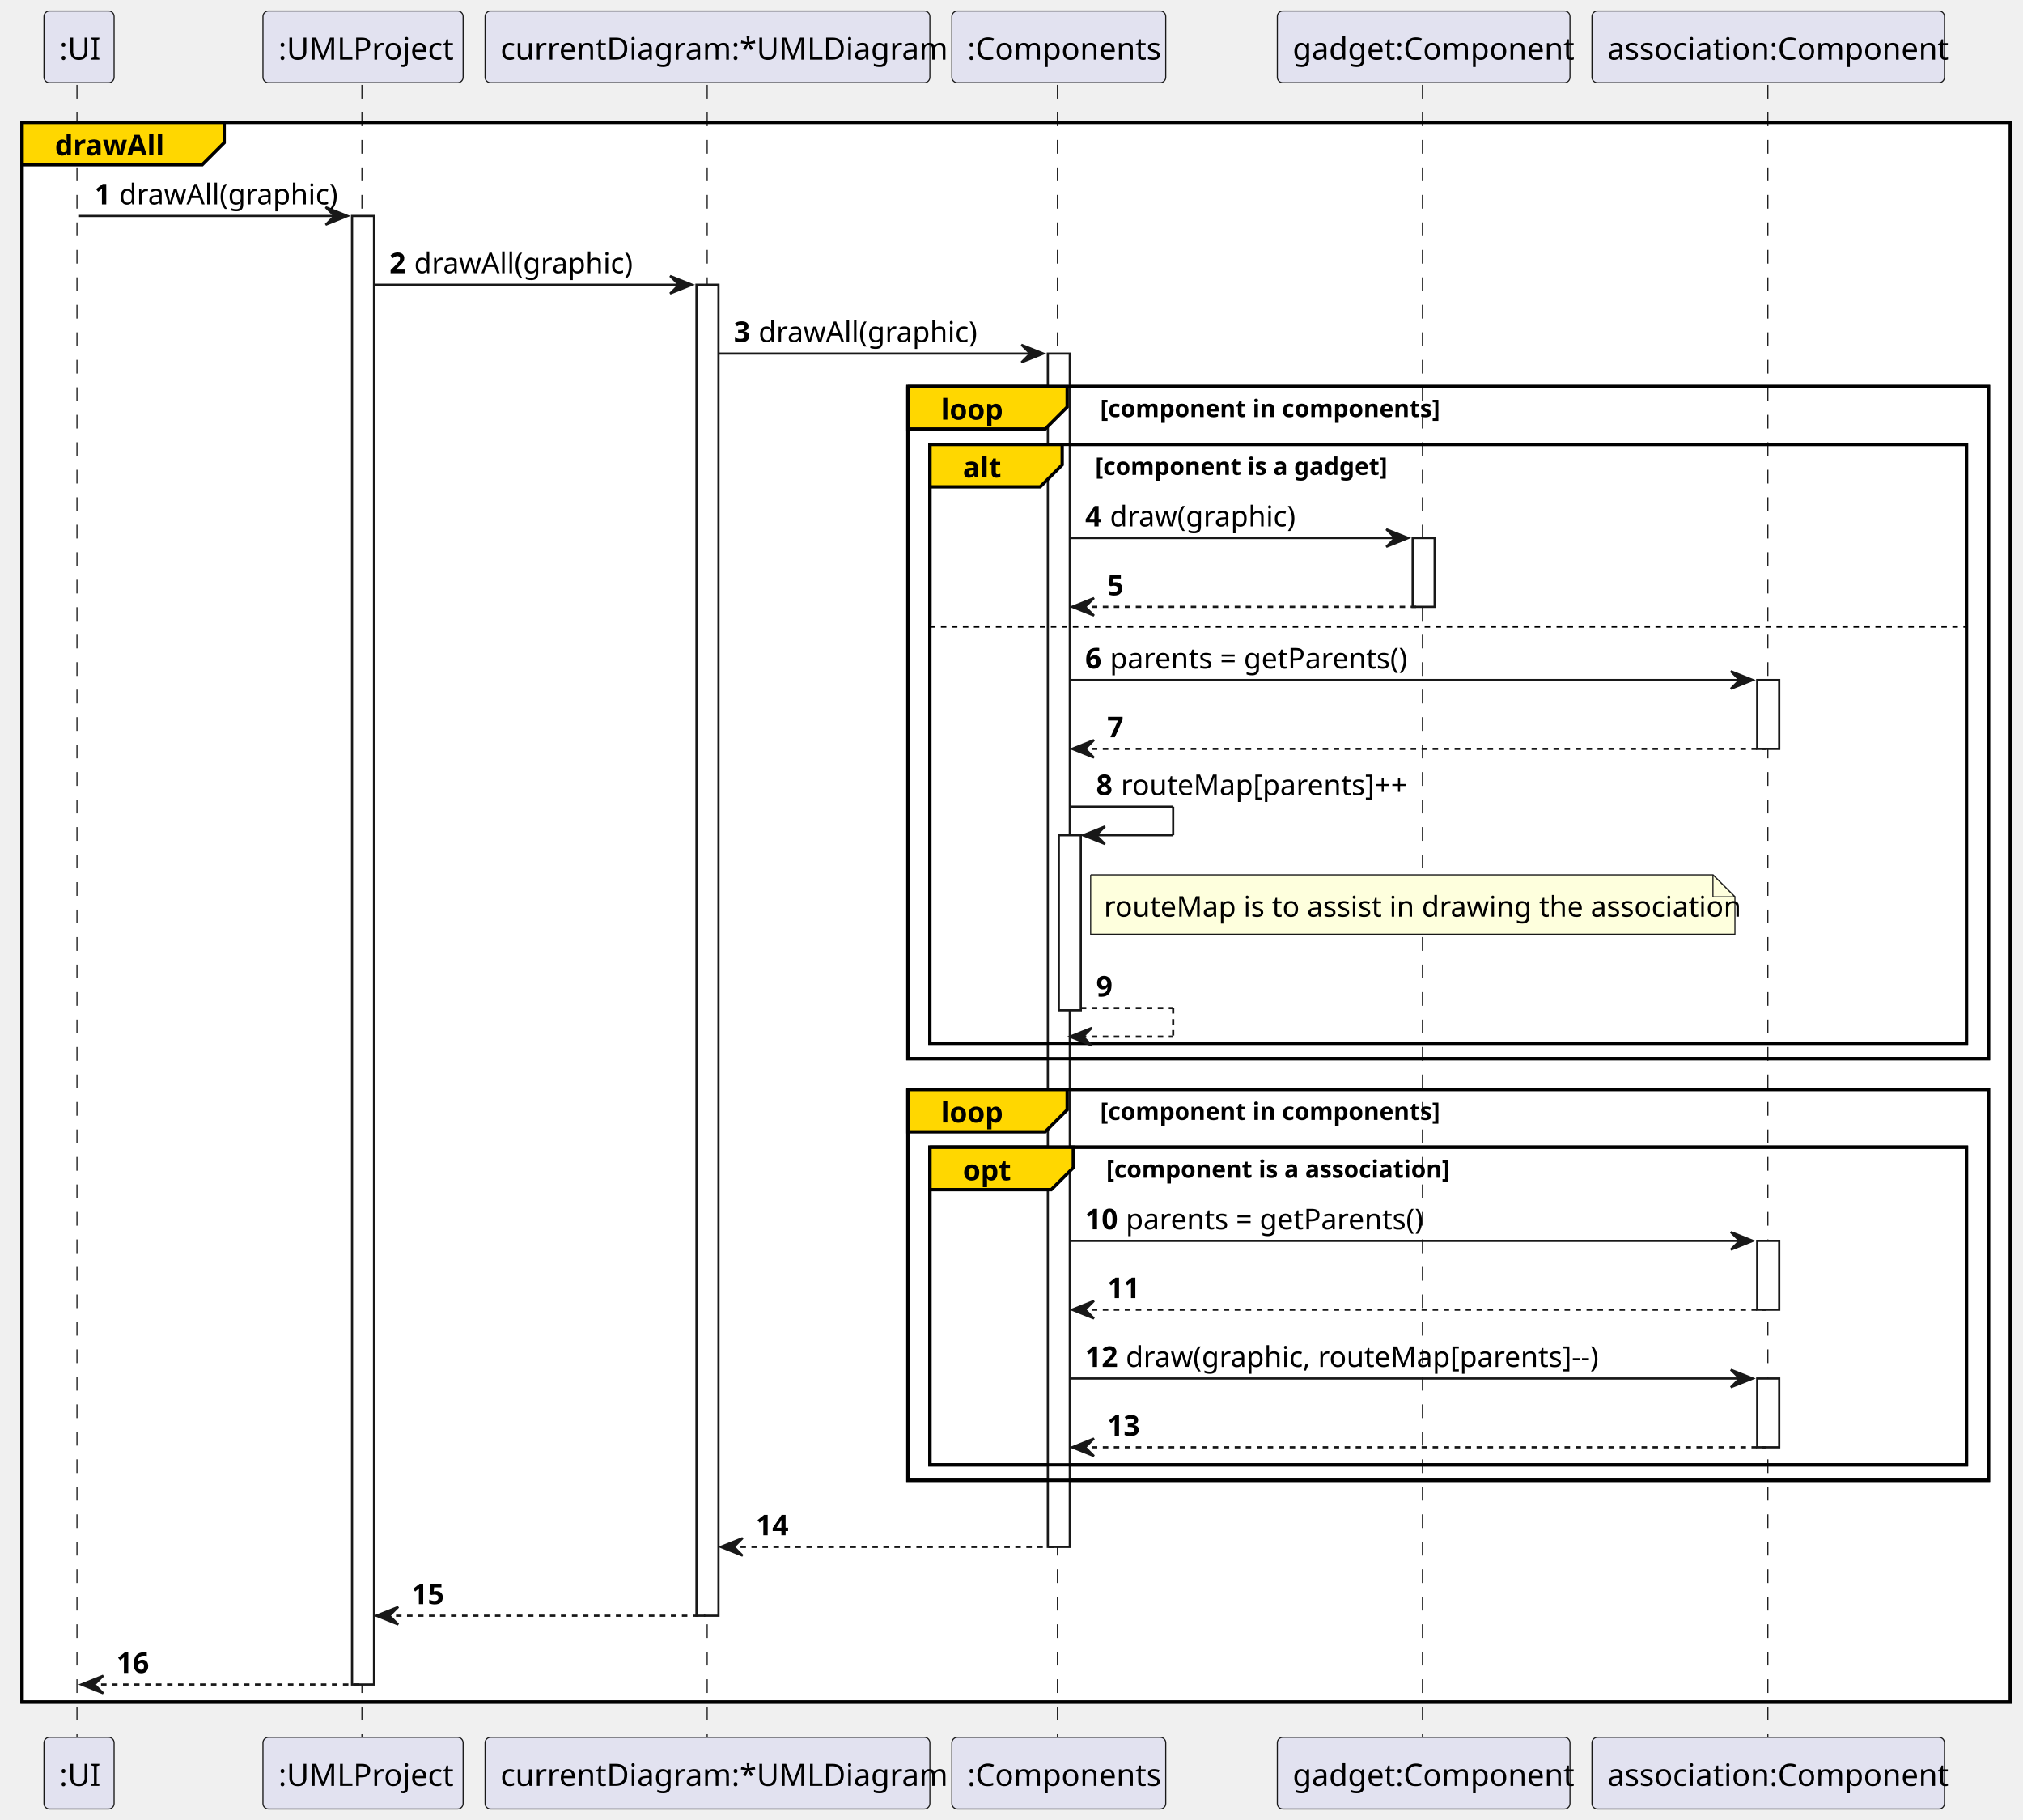
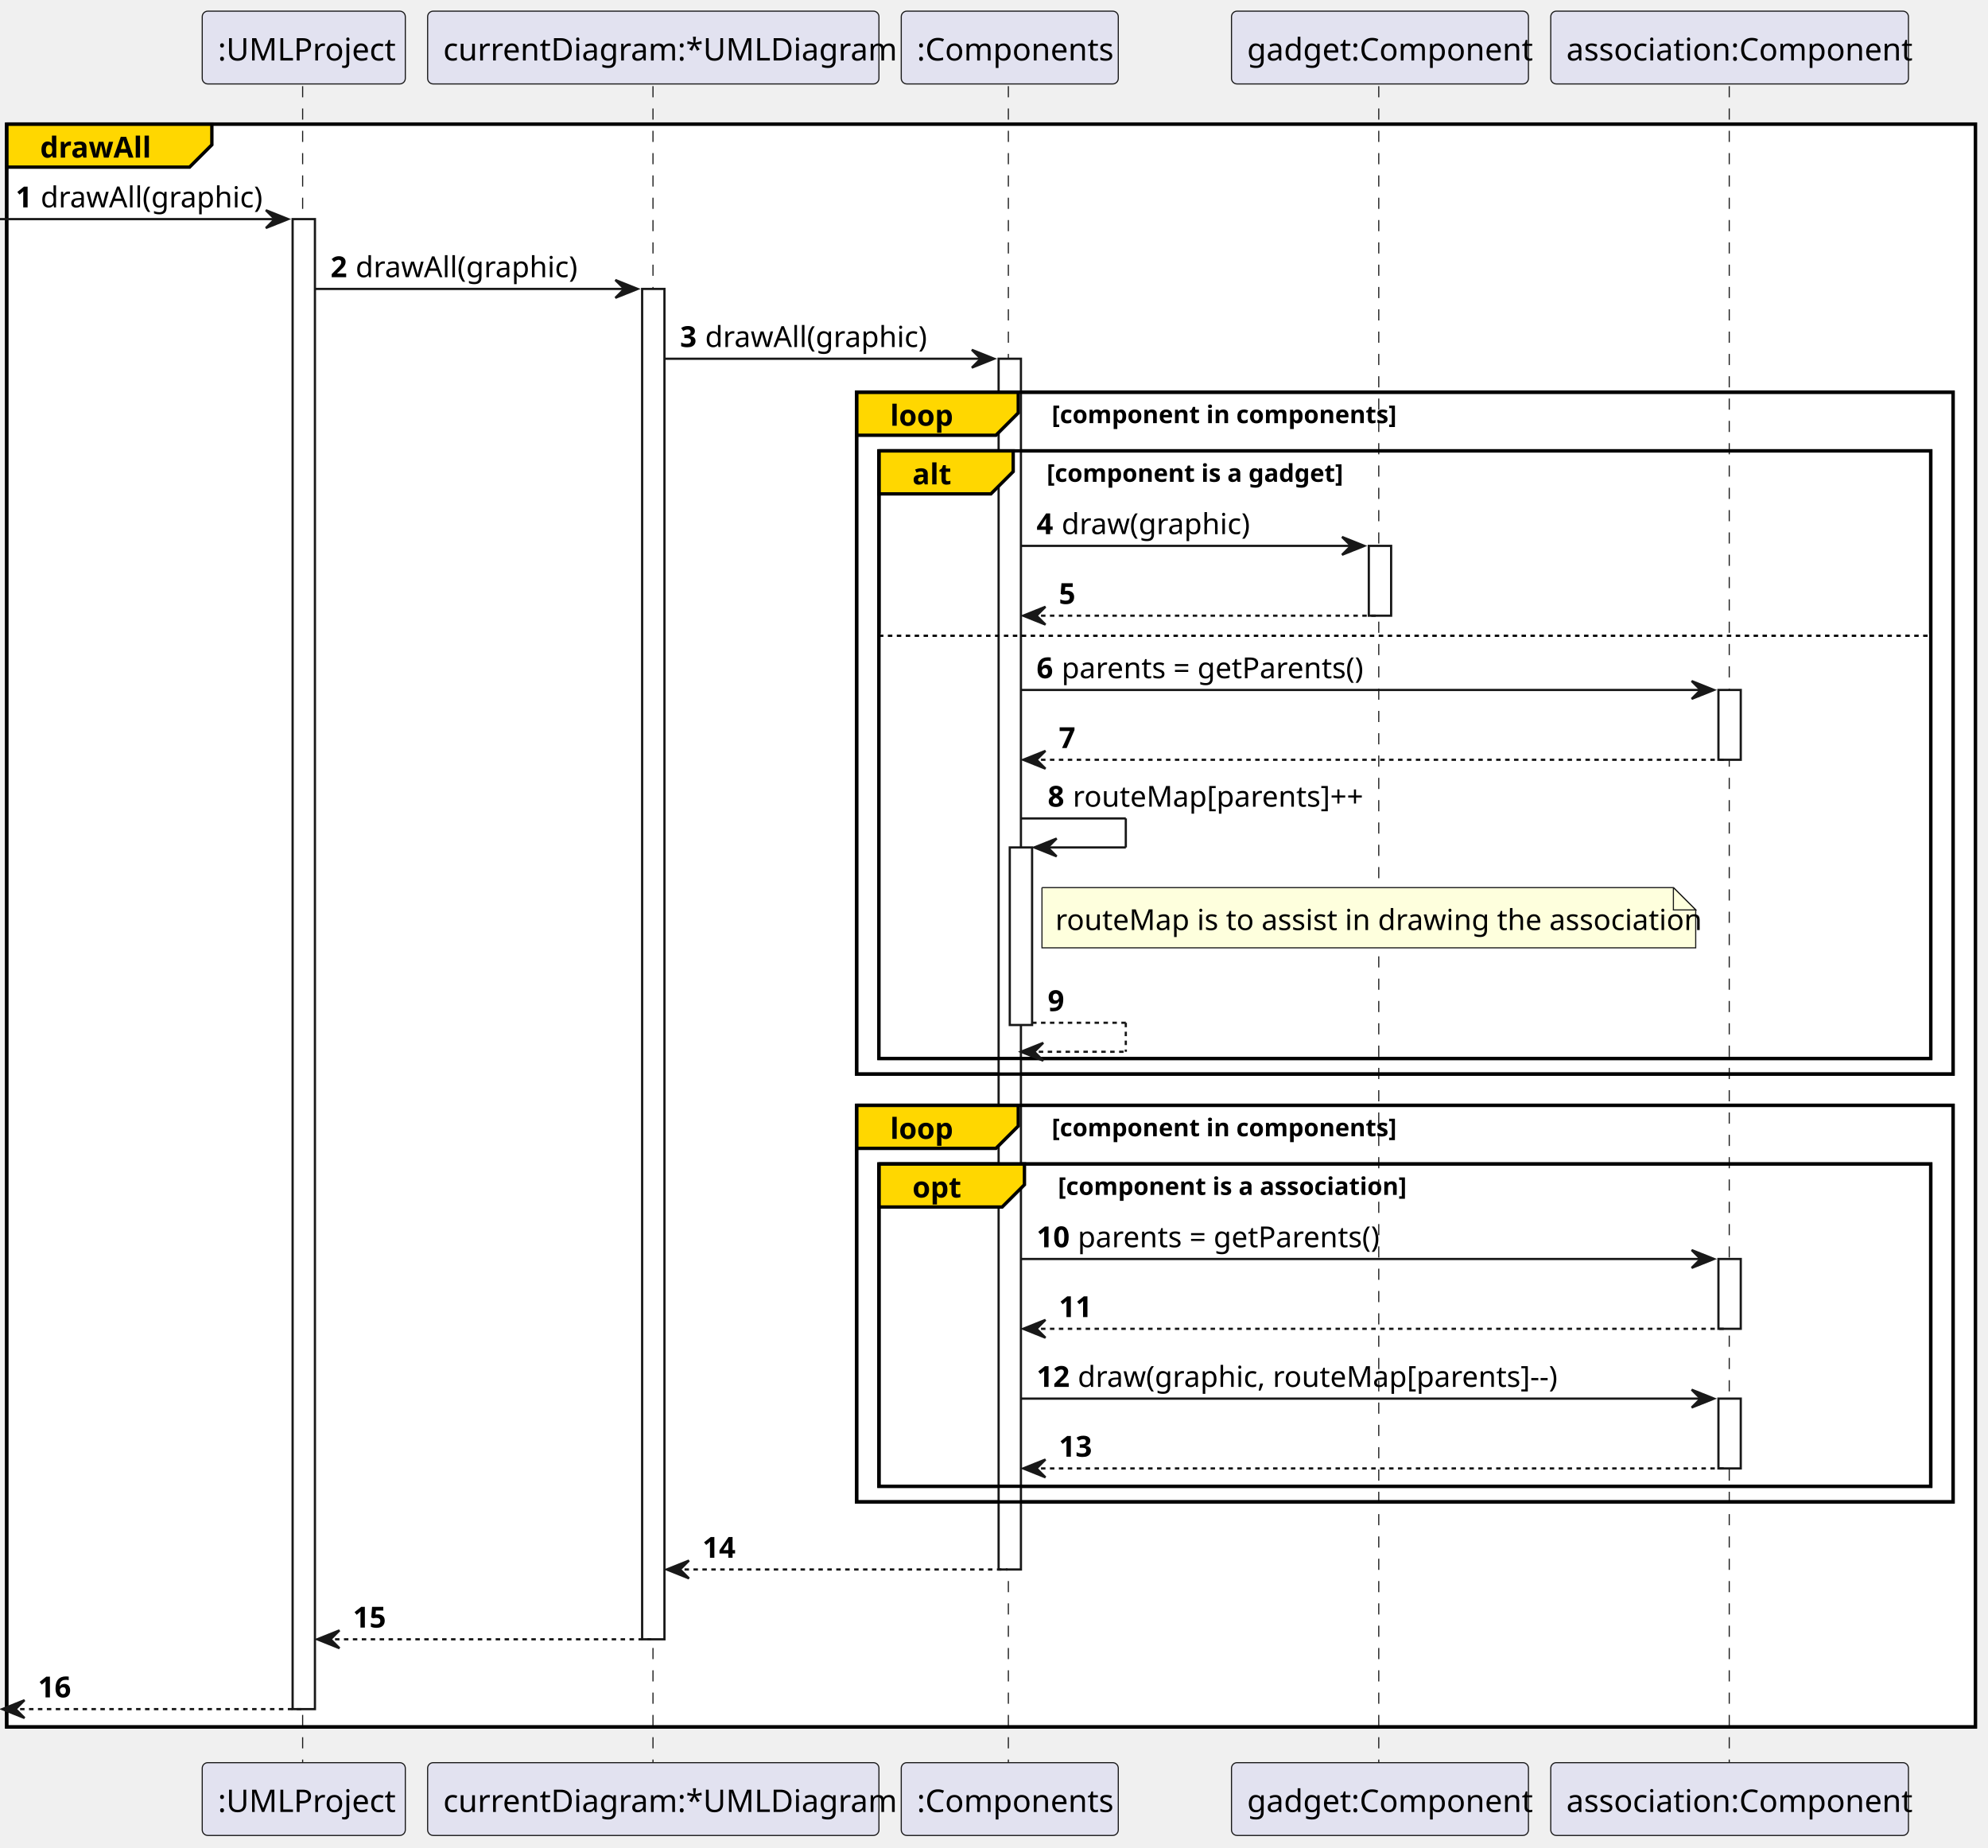
- <svg xmlns="http://www.w3.org/2000/svg" contentStyleType="text/css" height="662.4px" preserveAspectRatio="none" style="width:736px;height:662px;background:#FFFFFF;" version="1.1" viewBox="0 0 736 662" width="736px" zoomAndPan="magnify">
+ <svg xmlns="http://www.w3.org/2000/svg" contentStyleType="text/css" height="828px" preserveAspectRatio="none" style="width:891px;height:828px;background:#FFFFFF;" version="1.1" viewBox="0 0 891 828" width="891px" zoomAndPan="magnify">
  <defs />
  <g>
-     <rect fill="#FFFFFF" height="534.256" style="stroke:#181818;stroke-width:0.8;" width="8" x="128.076" y="78.562" />
-     <rect fill="#FFFFFF" height="484.191" style="stroke:#181818;stroke-width:0.8;" width="8" x="253.394" y="103.595" />
-     <rect fill="#FFFFFF" height="434.125" style="stroke:#181818;stroke-width:0.8;" width="8" x="381.212" y="128.628" />
-     <rect fill="#FFFFFF" height="63.666" style="stroke:#181818;stroke-width:0.8;" width="8" x="385.212" y="303.858" />
-     <rect fill="#FFFFFF" height="25.033" style="stroke:#181818;stroke-width:0.8;" width="8" x="513.946" y="195.727" />
-     <rect fill="#FFFFFF" height="25.033" style="stroke:#181818;stroke-width:0.8;" width="8" x="639.306" y="247.392" />
-     <rect fill="#FFFFFF" height="25.033" style="stroke:#181818;stroke-width:0.8;" width="8" x="639.306" y="451.422" />
-     <rect fill="#FFFFFF" height="25.033" style="stroke:#181818;stroke-width:0.8;" width="8" x="639.306" y="501.488" />
-     <rect fill="#FFFFFF" height="574.722" style="stroke:#000000;stroke-width:1.2;" width="723.429" x="8" y="44.497" />
-     <rect fill="#FFFFFF" height="244.495" style="stroke:#000000;stroke-width:1.2;" width="393.125" x="330.304" y="140.628" />
-     <rect fill="#FFFFFF" height="217.863" style="stroke:#000000;stroke-width:1.2;" width="377.125" x="338.304" y="161.661" />
-     <rect fill="#FFFFFF" height="152.364" style="stroke:none;stroke-width:0.8;" width="377.125" x="338.304" y="227.159" />
-     <rect fill="#FFFFFF" height="142.197" style="stroke:#000000;stroke-width:1.2;" width="393.125" x="330.304" y="396.323" />
-     <rect fill="#FFFFFF" height="115.564" style="stroke:#000000;stroke-width:1.2;" width="377.125" x="338.304" y="417.356" />
-     <line style="stroke:#181818;stroke-width:0.4;stroke-dasharray:5.0,5.0;" x1="28" x2="28" y1="30.897" y2="632.819" />
-     <line style="stroke:#181818;stroke-width:0.4;stroke-dasharray:5.0,5.0;" x1="131.668" x2="131.668" y1="30.897" y2="632.819" />
-     <line style="stroke:#181818;stroke-width:0.4;stroke-dasharray:5.0,5.0;" x1="257.284" x2="257.284" y1="30.897" y2="632.819" />
-     <line style="stroke:#181818;stroke-width:0.4;stroke-dasharray:5.0,5.0;" x1="384.704" x2="384.704" y1="30.897" y2="632.819" />
-     <line style="stroke:#181818;stroke-width:0.4;stroke-dasharray:5.0,5.0;" x1="517.51" x2="517.51" y1="30.897" y2="632.819" />
-     <line style="stroke:#181818;stroke-width:0.4;stroke-dasharray:5.0,5.0;" x1="643.182" x2="643.182" y1="30.897" y2="632.819" />
-     <rect fill="#E2E2F0" height="26.097" rx="2" ry="2" style="stroke:#181818;stroke-width:0.4;" width="25.512" x="16" y="4" />
-     <text fill="#000000" font-family="sans-serif" font-size="11.2" lengthAdjust="spacing" textLength="14.312" x="21.6" y="21.686">:UI</text>
-     <rect fill="#E2E2F0" height="26.097" rx="2" ry="2" style="stroke:#181818;stroke-width:0.4;" width="25.512" x="16" y="632.019" />
-     <text fill="#000000" font-family="sans-serif" font-size="11.2" lengthAdjust="spacing" textLength="14.312" x="21.6" y="649.705">:UI</text>
-     <rect fill="#E2E2F0" height="26.097" rx="2" ry="2" style="stroke:#181818;stroke-width:0.4;" width="72.816" x="95.668" y="4" />
-     <text fill="#000000" font-family="sans-serif" font-size="11.2" lengthAdjust="spacing" textLength="61.616" x="101.268" y="21.686">:UMLProject</text>
-     <rect fill="#E2E2F0" height="26.097" rx="2" ry="2" style="stroke:#181818;stroke-width:0.4;" width="72.816" x="95.668" y="632.019" />
-     <text fill="#000000" font-family="sans-serif" font-size="11.2" lengthAdjust="spacing" textLength="61.616" x="101.268" y="649.705">:UMLProject</text>
-     <rect fill="#E2E2F0" height="26.097" rx="2" ry="2" style="stroke:#181818;stroke-width:0.4;" width="161.82" x="176.484" y="4" />
-     <text fill="#000000" font-family="sans-serif" font-size="11.2" lengthAdjust="spacing" textLength="150.62" x="182.084" y="21.686">currentDiagram:*UMLDiagram</text>
-     <rect fill="#E2E2F0" height="26.097" rx="2" ry="2" style="stroke:#181818;stroke-width:0.4;" width="161.82" x="176.484" y="632.019" />
-     <text fill="#000000" font-family="sans-serif" font-size="11.2" lengthAdjust="spacing" textLength="150.62" x="182.084" y="649.705">currentDiagram:*UMLDiagram</text>
-     <rect fill="#E2E2F0" height="26.097" rx="2" ry="2" style="stroke:#181818;stroke-width:0.4;" width="77.815" x="346.304" y="4" />
-     <text fill="#000000" font-family="sans-serif" font-size="11.2" lengthAdjust="spacing" textLength="66.615" x="351.904" y="21.686">:Components</text>
-     <rect fill="#E2E2F0" height="26.097" rx="2" ry="2" style="stroke:#181818;stroke-width:0.4;" width="77.815" x="346.304" y="632.019" />
-     <text fill="#000000" font-family="sans-serif" font-size="11.2" lengthAdjust="spacing" textLength="66.615" x="351.904" y="649.705">:Components</text>
-     <rect fill="#E2E2F0" height="26.097" rx="2" ry="2" style="stroke:#181818;stroke-width:0.4;" width="106.471" x="464.711" y="4" />
-     <text fill="#000000" font-family="sans-serif" font-size="11.2" lengthAdjust="spacing" textLength="95.271" x="470.31" y="21.686">gadget:Component</text>
-     <rect fill="#E2E2F0" height="26.097" rx="2" ry="2" style="stroke:#181818;stroke-width:0.4;" width="106.471" x="464.711" y="632.019" />
-     <text fill="#000000" font-family="sans-serif" font-size="11.2" lengthAdjust="spacing" textLength="95.271" x="470.31" y="649.705">gadget:Component</text>
-     <rect fill="#E2E2F0" height="26.097" rx="2" ry="2" style="stroke:#181818;stroke-width:0.4;" width="128.248" x="579.182" y="4" />
-     <text fill="#000000" font-family="sans-serif" font-size="11.2" lengthAdjust="spacing" textLength="117.048" x="584.782" y="21.686">association:Component</text>
-     <rect fill="#E2E2F0" height="26.097" rx="2" ry="2" style="stroke:#181818;stroke-width:0.4;" width="128.248" x="579.182" y="632.019" />
-     <text fill="#000000" font-family="sans-serif" font-size="11.2" lengthAdjust="spacing" textLength="117.048" x="584.782" y="649.705">association:Component</text>
-     <rect fill="#FFFFFF" height="534.256" style="stroke:#181818;stroke-width:0.8;" width="8" x="128.076" y="78.562" />
-     <rect fill="#FFFFFF" height="484.191" style="stroke:#181818;stroke-width:0.8;" width="8" x="253.394" y="103.595" />
-     <rect fill="#FFFFFF" height="434.125" style="stroke:#181818;stroke-width:0.8;" width="8" x="381.212" y="128.628" />
-     <rect fill="#FFFFFF" height="63.666" style="stroke:#181818;stroke-width:0.8;" width="8" x="385.212" y="303.858" />
-     <rect fill="#FFFFFF" height="25.033" style="stroke:#181818;stroke-width:0.8;" width="8" x="513.946" y="195.727" />
-     <rect fill="#FFFFFF" height="25.033" style="stroke:#181818;stroke-width:0.8;" width="8" x="639.306" y="247.392" />
-     <rect fill="#FFFFFF" height="25.033" style="stroke:#181818;stroke-width:0.8;" width="8" x="639.306" y="451.422" />
-     <rect fill="#FFFFFF" height="25.033" style="stroke:#181818;stroke-width:0.8;" width="8" x="639.306" y="501.488" />
-     <path d="M8,44.497 L81.563,44.497 L81.563,51.93 L73.563,59.93 L8,59.93 L8,44.497 " fill="#FFD700" style="stroke:#000000;stroke-width:1.2;" />
-     <rect fill="none" height="574.722" style="stroke:#000000;stroke-width:1.2;" width="723.429" x="8" y="44.497" />
-     <text fill="#000000" font-family="sans-serif" font-size="10.4" font-weight="bold" lengthAdjust="spacing" textLength="37.563" x="20" y="56.52">drawAll</text>
-     <polygon fill="#181818" points="118.476,75.362,126.476,78.562,118.476,81.763,121.676,78.562" style="stroke:#181818;stroke-width:0.8;" />
-     <line style="stroke:#181818;stroke-width:0.8;" x1="28.756" x2="123.276" y1="78.562" y2="78.562" />
-     <text fill="#000000" font-family="sans-serif" font-size="10.4" font-weight="bold" lengthAdjust="spacing" textLength="5.784" x="34.356" y="74.352">1</text>
-     <text fill="#000000" font-family="sans-serif" font-size="10.4" lengthAdjust="spacing" textLength="75.136" x="43.34" y="74.352">drawAll(graphic)</text>
-     <polygon fill="#181818" points="243.794,100.395,251.794,103.595,243.794,106.795,246.994,103.595" style="stroke:#181818;stroke-width:0.8;" />
-     <line style="stroke:#181818;stroke-width:0.8;" x1="136.076" x2="248.594" y1="103.595" y2="103.595" />
-     <text fill="#000000" font-family="sans-serif" font-size="10.4" font-weight="bold" lengthAdjust="spacing" textLength="5.784" x="141.676" y="99.385">2</text>
-     <text fill="#000000" font-family="sans-serif" font-size="10.4" lengthAdjust="spacing" textLength="75.136" x="150.66" y="99.385">drawAll(graphic)</text>
-     <polygon fill="#181818" points="371.612,125.428,379.612,128.628,371.612,131.828,374.812,128.628" style="stroke:#181818;stroke-width:0.8;" />
-     <line style="stroke:#181818;stroke-width:0.8;" x1="261.394" x2="376.412" y1="128.628" y2="128.628" />
-     <text fill="#000000" font-family="sans-serif" font-size="10.4" font-weight="bold" lengthAdjust="spacing" textLength="5.784" x="266.994" y="124.418">3</text>
-     <text fill="#000000" font-family="sans-serif" font-size="10.4" lengthAdjust="spacing" textLength="75.136" x="275.978" y="124.418">drawAll(graphic)</text>
-     <path d="M330.304,140.628 L388.252,140.628 L388.252,148.061 L380.252,156.061 L330.304,156.061 L330.304,140.628 " fill="#FFD700" style="stroke:#000000;stroke-width:1.2;" />
-     <rect fill="none" height="244.495" style="stroke:#000000;stroke-width:1.2;" width="393.125" x="330.304" y="140.628" />
-     <text fill="#000000" font-family="sans-serif" font-size="10.4" font-weight="bold" lengthAdjust="spacing" textLength="21.948" x="342.304" y="152.651">loop</text>
-     <text fill="#000000" font-family="sans-serif" font-size="8.8" font-weight="bold" lengthAdjust="spacing" textLength="118.306" x="400.252" y="151.724">[component in components]</text>
-     <path d="M338.304,161.661 L386.441,161.661 L386.441,169.094 L378.441,177.094 L338.304,177.094 L338.304,161.661 " fill="#FFD700" style="stroke:#000000;stroke-width:1.2;" />
-     <rect fill="none" height="217.863" style="stroke:#000000;stroke-width:1.2;" width="377.125" x="338.304" y="161.661" />
-     <text fill="#000000" font-family="sans-serif" font-size="10.4" font-weight="bold" lengthAdjust="spacing" textLength="12.137" x="350.304" y="173.684">alt</text>
-     <text fill="#000000" font-family="sans-serif" font-size="8.8" font-weight="bold" lengthAdjust="spacing" textLength="101.694" x="398.441" y="172.757">[component is a gadget]</text>
-     <polygon fill="#181818" points="504.346,192.527,512.346,195.727,504.346,198.927,507.546,195.727" style="stroke:#181818;stroke-width:0.8;" />
-     <line style="stroke:#181818;stroke-width:0.8;" x1="389.212" x2="509.146" y1="195.727" y2="195.727" />
-     <text fill="#000000" font-family="sans-serif" font-size="10.4" font-weight="bold" lengthAdjust="spacing" textLength="5.784" x="394.812" y="191.516">4</text>
-     <text fill="#000000" font-family="sans-serif" font-size="10.4" lengthAdjust="spacing" textLength="63.578" x="403.796" y="191.516">draw(graphic)</text>
-     <polygon fill="#181818" points="398.012,217.559,390.012,220.759,398.012,223.959,394.812,220.759" style="stroke:#181818;stroke-width:0.8;" />
-     <line style="stroke:#181818;stroke-width:0.8;stroke-dasharray:2.0,2.0;" x1="393.212" x2="517.146" y1="220.759" y2="220.759" />
-     <text fill="#000000" font-family="sans-serif" font-size="10.4" font-weight="bold" lengthAdjust="spacing" textLength="5.784" x="402.812" y="216.549">5</text>
-     <text fill="#000000" font-family="sans-serif" font-size="10.4" lengthAdjust="spacing" textLength="2.889" x="411.796" y="216.549"> </text>
-     <line style="stroke:#000000;stroke-width:0.8;stroke-dasharray:2.0,2.0;" x1="338.304" x2="715.429" y1="227.959" y2="227.959" />
-     <polygon fill="#181818" points="629.706,244.192,637.706,247.392,629.706,250.592,632.905,247.392" style="stroke:#181818;stroke-width:0.8;" />
-     <line style="stroke:#181818;stroke-width:0.8;" x1="389.212" x2="634.505" y1="247.392" y2="247.392" />
-     <text fill="#000000" font-family="sans-serif" font-size="10.4" font-weight="bold" lengthAdjust="spacing" textLength="5.784" x="394.812" y="243.182">6</text>
-     <text fill="#000000" font-family="sans-serif" font-size="10.4" lengthAdjust="spacing" textLength="103.766" x="403.796" y="243.182">parents = getParents()</text>
-     <polygon fill="#181818" points="398.012,269.225,390.012,272.425,398.012,275.625,394.812,272.425" style="stroke:#181818;stroke-width:0.8;" />
-     <line style="stroke:#181818;stroke-width:0.8;stroke-dasharray:2.0,2.0;" x1="393.212" x2="642.505" y1="272.425" y2="272.425" />
-     <text fill="#000000" font-family="sans-serif" font-size="10.4" font-weight="bold" lengthAdjust="spacing" textLength="5.784" x="402.812" y="268.215">7</text>
-     <text fill="#000000" font-family="sans-serif" font-size="10.4" lengthAdjust="spacing" textLength="2.889" x="411.796" y="268.215"> </text>
-     <line style="stroke:#181818;stroke-width:0.8;" x1="389.212" x2="426.812" y1="293.458" y2="293.458" />
-     <line style="stroke:#181818;stroke-width:0.8;" x1="426.812" x2="426.812" y1="293.458" y2="303.858" />
-     <line style="stroke:#181818;stroke-width:0.8;" x1="394.012" x2="426.812" y1="303.858" y2="303.858" />
-     <polygon fill="#181818" points="402.012,300.658,394.012,303.858,402.012,307.058,398.812,303.858" style="stroke:#181818;stroke-width:0.8;" />
-     <text fill="#000000" font-family="sans-serif" font-size="10.4" font-weight="bold" lengthAdjust="spacing" textLength="5.784" x="398.812" y="289.248">8</text>
-     <text fill="#000000" font-family="sans-serif" font-size="10.4" lengthAdjust="spacing" textLength="96.55" x="407.796" y="289.248">routeMap[parents]++</text>
-     <path d="M396.8,318.258 L396.8,339.858 L631.2,339.858 L631.2,326.258 L623.2,318.258 L396.8,318.258 " fill="#FEFFDD" style="stroke:#181818;stroke-width:0.4;" />
-     <path d="M623.2,318.258 L623.2,326.258 L631.2,326.258 L623.2,318.258 " fill="#FEFFDD" style="stroke:#181818;stroke-width:0.4;" />
-     <text fill="#000000" font-family="sans-serif" font-size="10.4" lengthAdjust="spacing" textLength="217.933" x="401.6" y="333.481">routeMap is to assist in drawing the association</text>
-     <line style="stroke:#181818;stroke-width:0.8;stroke-dasharray:2.0,2.0;" x1="393.212" x2="426.812" y1="366.723" y2="366.723" />
-     <line style="stroke:#181818;stroke-width:0.8;stroke-dasharray:2.0,2.0;" x1="426.812" x2="426.812" y1="366.723" y2="377.123" />
-     <line style="stroke:#181818;stroke-width:0.8;stroke-dasharray:2.0,2.0;" x1="389.212" x2="426.812" y1="377.123" y2="377.123" />
-     <polygon fill="#181818" points="397.212,373.923,389.212,377.123,397.212,380.323,394.012,377.123" style="stroke:#181818;stroke-width:0.8;" />
-     <text fill="#000000" font-family="sans-serif" font-size="10.4" font-weight="bold" lengthAdjust="spacing" textLength="5.784" x="398.812" y="362.513">9</text>
-     <text fill="#000000" font-family="sans-serif" font-size="10.4" lengthAdjust="spacing" textLength="2.889" x="407.796" y="362.513"> </text>
-     <path d="M330.304,396.323 L388.252,396.323 L388.252,403.756 L380.252,411.756 L330.304,411.756 L330.304,396.323 " fill="#FFD700" style="stroke:#000000;stroke-width:1.2;" />
-     <rect fill="none" height="142.197" style="stroke:#000000;stroke-width:1.2;" width="393.125" x="330.304" y="396.323" />
-     <text fill="#000000" font-family="sans-serif" font-size="10.4" font-weight="bold" lengthAdjust="spacing" textLength="21.948" x="342.304" y="408.346">loop</text>
-     <text fill="#000000" font-family="sans-serif" font-size="8.8" font-weight="bold" lengthAdjust="spacing" textLength="118.306" x="400.252" y="407.42">[component in components]</text>
-     <path d="M338.304,417.356 L390.473,417.356 L390.473,424.789 L382.473,432.789 L338.304,432.789 L338.304,417.356 " fill="#FFD700" style="stroke:#000000;stroke-width:1.2;" />
-     <rect fill="none" height="115.564" style="stroke:#000000;stroke-width:1.2;" width="377.125" x="338.304" y="417.356" />
-     <text fill="#000000" font-family="sans-serif" font-size="10.4" font-weight="bold" lengthAdjust="spacing" textLength="16.169" x="350.304" y="429.379">opt</text>
-     <text fill="#000000" font-family="sans-serif" font-size="8.8" font-weight="bold" lengthAdjust="spacing" textLength="121.266" x="402.473" y="428.452">[component is a association]</text>
-     <polygon fill="#181818" points="629.706,448.222,637.706,451.422,629.706,454.622,632.905,451.422" style="stroke:#181818;stroke-width:0.8;" />
-     <line style="stroke:#181818;stroke-width:0.8;" x1="389.212" x2="634.505" y1="451.422" y2="451.422" />
-     <text fill="#000000" font-family="sans-serif" font-size="10.4" font-weight="bold" lengthAdjust="spacing" textLength="11.568" x="394.812" y="447.212">10</text>
-     <text fill="#000000" font-family="sans-serif" font-size="10.4" lengthAdjust="spacing" textLength="103.766" x="409.58" y="447.212">parents = getParents()</text>
-     <polygon fill="#181818" points="398.012,473.255,390.012,476.455,398.012,479.655,394.812,476.455" style="stroke:#181818;stroke-width:0.8;" />
-     <line style="stroke:#181818;stroke-width:0.8;stroke-dasharray:2.0,2.0;" x1="393.212" x2="642.505" y1="476.455" y2="476.455" />
-     <text fill="#000000" font-family="sans-serif" font-size="10.4" font-weight="bold" lengthAdjust="spacing" textLength="11.568" x="402.812" y="472.245">11</text>
-     <text fill="#000000" font-family="sans-serif" font-size="10.4" lengthAdjust="spacing" textLength="2.889" x="417.58" y="472.245"> </text>
-     <polygon fill="#181818" points="629.706,498.288,637.706,501.488,629.706,504.688,632.905,501.488" style="stroke:#181818;stroke-width:0.8;" />
-     <line style="stroke:#181818;stroke-width:0.8;" x1="389.212" x2="634.505" y1="501.488" y2="501.488" />
-     <text fill="#000000" font-family="sans-serif" font-size="10.4" font-weight="bold" lengthAdjust="spacing" textLength="11.568" x="394.812" y="497.277">12</text>
-     <text fill="#000000" font-family="sans-serif" font-size="10.4" lengthAdjust="spacing" textLength="160.687" x="409.58" y="497.277">draw(graphic, routeMap[parents]--)</text>
-     <polygon fill="#181818" points="398.012,523.32,390.012,526.52,398.012,529.72,394.812,526.52" style="stroke:#181818;stroke-width:0.8;" />
-     <line style="stroke:#181818;stroke-width:0.8;stroke-dasharray:2.0,2.0;" x1="393.212" x2="642.505" y1="526.52" y2="526.52" />
-     <text fill="#000000" font-family="sans-serif" font-size="10.4" font-weight="bold" lengthAdjust="spacing" textLength="11.568" x="402.812" y="522.31">13</text>
-     <text fill="#000000" font-family="sans-serif" font-size="10.4" lengthAdjust="spacing" textLength="2.889" x="417.58" y="522.31"> </text>
-     <polygon fill="#181818" points="270.194,559.553,262.194,562.753,270.194,565.953,266.994,562.753" style="stroke:#181818;stroke-width:0.8;" />
-     <line style="stroke:#181818;stroke-width:0.8;stroke-dasharray:2.0,2.0;" x1="265.394" x2="384.412" y1="562.753" y2="562.753" />
-     <text fill="#000000" font-family="sans-serif" font-size="10.4" font-weight="bold" lengthAdjust="spacing" textLength="11.568" x="274.994" y="558.543">14</text>
-     <text fill="#000000" font-family="sans-serif" font-size="10.4" lengthAdjust="spacing" textLength="2.889" x="289.762" y="558.543"> </text>
-     <polygon fill="#181818" points="144.876,584.586,136.876,587.786,144.876,590.986,141.676,587.786" style="stroke:#181818;stroke-width:0.8;" />
-     <line style="stroke:#181818;stroke-width:0.8;stroke-dasharray:2.0,2.0;" x1="140.076" x2="256.594" y1="587.786" y2="587.786" />
-     <text fill="#000000" font-family="sans-serif" font-size="10.4" font-weight="bold" lengthAdjust="spacing" textLength="11.568" x="149.676" y="583.576">15</text>
-     <text fill="#000000" font-family="sans-serif" font-size="10.4" lengthAdjust="spacing" textLength="2.889" x="164.444" y="583.576"> </text>
-     <polygon fill="#181818" points="37.556,609.619,29.556,612.819,37.556,616.019,34.356,612.819" style="stroke:#181818;stroke-width:0.8;" />
-     <line style="stroke:#181818;stroke-width:0.8;stroke-dasharray:2.0,2.0;" x1="32.756" x2="131.276" y1="612.819" y2="612.819" />
-     <text fill="#000000" font-family="sans-serif" font-size="10.4" font-weight="bold" lengthAdjust="spacing" textLength="11.568" x="42.356" y="608.609">16</text>
-     <text fill="#000000" font-family="sans-serif" font-size="10.4" lengthAdjust="spacing" textLength="2.889" x="57.124" y="608.609"> </text>
+     <rect fill="#FFFFFF" height="667.82" style="stroke:#181818;stroke-width:1.0;" width="10" x="131.15" y="98.203" />
+     <rect fill="#FFFFFF" height="605.238" style="stroke:#181818;stroke-width:1.0;" width="10" x="287.798" y="129.494" />
+     <rect fill="#FFFFFF" height="542.656" style="stroke:#181818;stroke-width:1.0;" width="10" x="447.57" y="160.785" />
+     <rect fill="#FFFFFF" height="79.582" style="stroke:#181818;stroke-width:1.0;" width="10" x="452.57" y="379.822" />
+     <rect fill="#FFFFFF" height="31.291" style="stroke:#181818;stroke-width:1.0;" width="10" x="613.488" y="244.658" />
+     <rect fill="#FFFFFF" height="31.291" style="stroke:#181818;stroke-width:1.0;" width="10" x="770.187" y="309.24" />
+     <rect fill="#FFFFFF" height="31.291" style="stroke:#181818;stroke-width:1.0;" width="10" x="770.187" y="564.277" />
+     <rect fill="#FFFFFF" height="31.291" style="stroke:#181818;stroke-width:1.0;" width="10" x="770.187" y="626.859" />
+     <rect fill="#FFFFFF" height="718.402" style="stroke:#000000;stroke-width:1.5;" width="882.342" x="3" y="55.621" />
+     <rect fill="#FFFFFF" height="305.619" style="stroke:#000000;stroke-width:1.5;" width="491.406" x="383.935" y="175.785" />
+     <rect fill="#FFFFFF" height="272.328" style="stroke:#000000;stroke-width:1.5;" width="471.406" x="393.935" y="202.076" />
+     <rect fill="#FFFFFF" height="190.455" style="stroke:none;stroke-width:1.0;" width="471.406" x="393.935" y="283.949" />
+     <rect fill="#FFFFFF" height="177.746" style="stroke:#000000;stroke-width:1.5;" width="491.406" x="383.935" y="495.404" />
+     <rect fill="#FFFFFF" height="144.455" style="stroke:#000000;stroke-width:1.5;" width="471.406" x="393.935" y="521.695" />
+     <line style="stroke:#181818;stroke-width:0.5;stroke-dasharray:5.0,5.0;" x1="135.64" x2="135.64" y1="38.621" y2="791.023" />
+     <line style="stroke:#181818;stroke-width:0.5;stroke-dasharray:5.0,5.0;" x1="292.66" x2="292.66" y1="38.621" y2="791.023" />
+     <line style="stroke:#181818;stroke-width:0.5;stroke-dasharray:5.0,5.0;" x1="451.935" x2="451.935" y1="38.621" y2="791.023" />
+     <line style="stroke:#181818;stroke-width:0.5;stroke-dasharray:5.0,5.0;" x1="617.943" x2="617.943" y1="38.621" y2="791.023" />
+     <line style="stroke:#181818;stroke-width:0.5;stroke-dasharray:5.0,5.0;" x1="775.032" x2="775.032" y1="38.621" y2="791.023" />
+     <rect fill="#E2E2F0" height="32.621" rx="2.5" ry="2.5" style="stroke:#181818;stroke-width:0.5;" width="91.02" x="90.64" y="5" />
+     <text fill="#000000" font-family="sans-serif" font-size="14" lengthAdjust="spacing" textLength="77.02" x="97.64" y="27.107">:UMLProject</text>
+     <rect fill="#E2E2F0" height="32.621" rx="2.5" ry="2.5" style="stroke:#181818;stroke-width:0.5;" width="91.02" x="90.64" y="790.023" />
+     <text fill="#000000" font-family="sans-serif" font-size="14" lengthAdjust="spacing" textLength="77.02" x="97.64" y="812.131">:UMLProject</text>
+     <rect fill="#E2E2F0" height="32.621" rx="2.5" ry="2.5" style="stroke:#181818;stroke-width:0.5;" width="202.275" x="191.66" y="5" />
+     <text fill="#000000" font-family="sans-serif" font-size="14" lengthAdjust="spacing" textLength="188.275" x="198.66" y="27.107">currentDiagram:*UMLDiagram</text>
+     <rect fill="#E2E2F0" height="32.621" rx="2.5" ry="2.5" style="stroke:#181818;stroke-width:0.5;" width="202.275" x="191.66" y="790.023" />
+     <text fill="#000000" font-family="sans-serif" font-size="14" lengthAdjust="spacing" textLength="188.275" x="198.66" y="812.131">currentDiagram:*UMLDiagram</text>
+     <rect fill="#E2E2F0" height="32.621" rx="2.5" ry="2.5" style="stroke:#181818;stroke-width:0.5;" width="97.269" x="403.935" y="5" />
+     <text fill="#000000" font-family="sans-serif" font-size="14" lengthAdjust="spacing" textLength="83.269" x="410.935" y="27.107">:Components</text>
+     <rect fill="#E2E2F0" height="32.621" rx="2.5" ry="2.5" style="stroke:#181818;stroke-width:0.5;" width="97.269" x="403.935" y="790.023" />
+     <text fill="#000000" font-family="sans-serif" font-size="14" lengthAdjust="spacing" textLength="83.269" x="410.935" y="812.131">:Components</text>
+     <rect fill="#E2E2F0" height="32.621" rx="2.5" ry="2.5" style="stroke:#181818;stroke-width:0.5;" width="133.089" x="551.943" y="5" />
+     <text fill="#000000" font-family="sans-serif" font-size="14" lengthAdjust="spacing" textLength="119.089" x="558.943" y="27.107">gadget:Component</text>
+     <rect fill="#E2E2F0" height="32.621" rx="2.5" ry="2.5" style="stroke:#181818;stroke-width:0.5;" width="133.089" x="551.943" y="790.023" />
+     <text fill="#000000" font-family="sans-serif" font-size="14" lengthAdjust="spacing" textLength="119.089" x="558.943" y="812.131">gadget:Component</text>
+     <rect fill="#E2E2F0" height="32.621" rx="2.5" ry="2.5" style="stroke:#181818;stroke-width:0.5;" width="160.31" x="695.032" y="5" />
+     <text fill="#000000" font-family="sans-serif" font-size="14" lengthAdjust="spacing" textLength="146.31" x="702.032" y="27.107">association:Component</text>
+     <rect fill="#E2E2F0" height="32.621" rx="2.5" ry="2.5" style="stroke:#181818;stroke-width:0.5;" width="160.31" x="695.032" y="790.023" />
+     <text fill="#000000" font-family="sans-serif" font-size="14" lengthAdjust="spacing" textLength="146.31" x="702.032" y="812.131">association:Component</text>
+     <rect fill="#FFFFFF" height="667.82" style="stroke:#181818;stroke-width:1.0;" width="10" x="131.15" y="98.203" />
+     <rect fill="#FFFFFF" height="605.238" style="stroke:#181818;stroke-width:1.0;" width="10" x="287.798" y="129.494" />
+     <rect fill="#FFFFFF" height="542.656" style="stroke:#181818;stroke-width:1.0;" width="10" x="447.57" y="160.785" />
+     <rect fill="#FFFFFF" height="79.582" style="stroke:#181818;stroke-width:1.0;" width="10" x="452.57" y="379.822" />
+     <rect fill="#FFFFFF" height="31.291" style="stroke:#181818;stroke-width:1.0;" width="10" x="613.488" y="244.658" />
+     <rect fill="#FFFFFF" height="31.291" style="stroke:#181818;stroke-width:1.0;" width="10" x="770.187" y="309.24" />
+     <rect fill="#FFFFFF" height="31.291" style="stroke:#181818;stroke-width:1.0;" width="10" x="770.187" y="564.277" />
+     <rect fill="#FFFFFF" height="31.291" style="stroke:#181818;stroke-width:1.0;" width="10" x="770.187" y="626.859" />
+     <path d="M3,55.621 L94.954,55.621 L94.954,64.912 L84.954,74.912 L3,74.912 L3,55.621 " fill="#FFD700" style="stroke:#000000;stroke-width:1.5;" />
+     <rect fill="none" height="718.402" style="stroke:#000000;stroke-width:1.5;" width="882.342" x="3" y="55.621" />
+     <text fill="#000000" font-family="sans-serif" font-size="13" font-weight="bold" lengthAdjust="spacing" textLength="46.954" x="18" y="70.649">drawAll</text>
+     <polygon fill="#181818" points="119.15,94.203,129.15,98.203,119.15,102.203,123.15,98.203" style="stroke:#181818;stroke-width:1.0;" />
+     <line style="stroke:#181818;stroke-width:1.0;" x1="0" x2="125.15" y1="98.203" y2="98.203" />
+     <text fill="#000000" font-family="sans-serif" font-size="13" font-weight="bold" lengthAdjust="spacing" textLength="7.23" x="7" y="92.94">1</text>
+     <text fill="#000000" font-family="sans-serif" font-size="13" lengthAdjust="spacing" textLength="93.92" x="18.23" y="92.94">drawAll(graphic)</text>
+     <polygon fill="#181818" points="275.798,125.494,285.798,129.494,275.798,133.494,279.798,129.494" style="stroke:#181818;stroke-width:1.0;" />
+     <line style="stroke:#181818;stroke-width:1.0;" x1="141.15" x2="281.798" y1="129.494" y2="129.494" />
+     <text fill="#000000" font-family="sans-serif" font-size="13" font-weight="bold" lengthAdjust="spacing" textLength="7.23" x="148.15" y="124.231">2</text>
+     <text fill="#000000" font-family="sans-serif" font-size="13" lengthAdjust="spacing" textLength="93.92" x="159.38" y="124.231">drawAll(graphic)</text>
+     <polygon fill="#181818" points="435.57,156.785,445.57,160.785,435.57,164.785,439.57,160.785" style="stroke:#181818;stroke-width:1.0;" />
+     <line style="stroke:#181818;stroke-width:1.0;" x1="297.798" x2="441.57" y1="160.785" y2="160.785" />
+     <text fill="#000000" font-family="sans-serif" font-size="13" font-weight="bold" lengthAdjust="spacing" textLength="7.23" x="304.798" y="155.523">3</text>
+     <text fill="#000000" font-family="sans-serif" font-size="13" lengthAdjust="spacing" textLength="93.92" x="316.028" y="155.523">drawAll(graphic)</text>
+     <path d="M383.935,175.785 L456.37,175.785 L456.37,185.076 L446.37,195.076 L383.935,195.076 L383.935,175.785 " fill="#FFD700" style="stroke:#000000;stroke-width:1.5;" />
+     <rect fill="none" height="305.619" style="stroke:#000000;stroke-width:1.5;" width="491.406" x="383.935" y="175.785" />
+     <text fill="#000000" font-family="sans-serif" font-size="13" font-weight="bold" lengthAdjust="spacing" textLength="27.435" x="398.935" y="190.814">loop</text>
+     <text fill="#000000" font-family="sans-serif" font-size="11" font-weight="bold" lengthAdjust="spacing" textLength="147.882" x="471.37" y="189.655">[component in components]</text>
+     <path d="M393.935,202.076 L454.106,202.076 L454.106,211.367 L444.106,221.367 L393.935,221.367 L393.935,202.076 " fill="#FFD700" style="stroke:#000000;stroke-width:1.5;" />
+     <rect fill="none" height="272.328" style="stroke:#000000;stroke-width:1.5;" width="471.406" x="393.935" y="202.076" />
+     <text fill="#000000" font-family="sans-serif" font-size="13" font-weight="bold" lengthAdjust="spacing" textLength="15.171" x="408.935" y="217.105">alt</text>
+     <text fill="#000000" font-family="sans-serif" font-size="11" font-weight="bold" lengthAdjust="spacing" textLength="127.118" x="469.106" y="215.946">[component is a gadget]</text>
+     <polygon fill="#181818" points="601.488,240.658,611.488,244.658,601.488,248.658,605.488,244.658" style="stroke:#181818;stroke-width:1.0;" />
+     <line style="stroke:#181818;stroke-width:1.0;" x1="457.57" x2="607.488" y1="244.658" y2="244.658" />
+     <text fill="#000000" font-family="sans-serif" font-size="13" font-weight="bold" lengthAdjust="spacing" textLength="7.23" x="464.57" y="239.395">4</text>
+     <text fill="#000000" font-family="sans-serif" font-size="13" lengthAdjust="spacing" textLength="79.473" x="475.8" y="239.395">draw(graphic)</text>
+     <polygon fill="#181818" points="468.57,271.949,458.57,275.949,468.57,279.949,464.57,275.949" style="stroke:#181818;stroke-width:1.0;" />
+     <line style="stroke:#181818;stroke-width:1.0;stroke-dasharray:2.0,2.0;" x1="462.57" x2="617.488" y1="275.949" y2="275.949" />
+     <text fill="#000000" font-family="sans-serif" font-size="13" font-weight="bold" lengthAdjust="spacing" textLength="7.23" x="474.57" y="270.687">5</text>
+     <text fill="#000000" font-family="sans-serif" font-size="13" lengthAdjust="spacing" textLength="3.612" x="485.8" y="270.687"> </text>
+     <line style="stroke:#000000;stroke-width:1.0;stroke-dasharray:2.0,2.0;" x1="393.935" x2="865.342" y1="284.949" y2="284.949" />
+     <polygon fill="#181818" points="758.187,305.24,768.187,309.24,758.187,313.24,762.187,309.24" style="stroke:#181818;stroke-width:1.0;" />
+     <line style="stroke:#181818;stroke-width:1.0;" x1="457.57" x2="764.187" y1="309.24" y2="309.24" />
+     <text fill="#000000" font-family="sans-serif" font-size="13" font-weight="bold" lengthAdjust="spacing" textLength="7.23" x="464.57" y="303.978">6</text>
+     <text fill="#000000" font-family="sans-serif" font-size="13" lengthAdjust="spacing" textLength="129.708" x="475.8" y="303.978">parents = getParents()</text>
+     <polygon fill="#181818" points="468.57,336.531,458.57,340.531,468.57,344.531,464.57,340.531" style="stroke:#181818;stroke-width:1.0;" />
+     <line style="stroke:#181818;stroke-width:1.0;stroke-dasharray:2.0,2.0;" x1="462.57" x2="774.187" y1="340.531" y2="340.531" />
+     <text fill="#000000" font-family="sans-serif" font-size="13" font-weight="bold" lengthAdjust="spacing" textLength="7.23" x="474.57" y="335.269">7</text>
+     <text fill="#000000" font-family="sans-serif" font-size="13" lengthAdjust="spacing" textLength="3.612" x="485.8" y="335.269"> </text>
+     <line style="stroke:#181818;stroke-width:1.0;" x1="457.57" x2="504.57" y1="366.822" y2="366.822" />
+     <line style="stroke:#181818;stroke-width:1.0;" x1="504.57" x2="504.57" y1="366.822" y2="379.822" />
+     <line style="stroke:#181818;stroke-width:1.0;" x1="463.57" x2="504.57" y1="379.822" y2="379.822" />
+     <polygon fill="#181818" points="473.57,375.822,463.57,379.822,473.57,383.822,469.57,379.822" style="stroke:#181818;stroke-width:1.0;" />
+     <text fill="#000000" font-family="sans-serif" font-size="13" font-weight="bold" lengthAdjust="spacing" textLength="7.23" x="469.57" y="361.56">8</text>
+     <text fill="#000000" font-family="sans-serif" font-size="13" lengthAdjust="spacing" textLength="120.688" x="480.8" y="361.56">routeMap[parents]++</text>
+     <path d="M467,397.822 L467,424.822 L760,424.822 L760,407.822 L750,397.822 L467,397.822 " fill="#FEFFDD" style="stroke:#181818;stroke-width:0.5;" />
+     <path d="M750,397.822 L750,407.822 L760,407.822 L750,397.822 " fill="#FEFFDD" style="stroke:#181818;stroke-width:0.5;" />
+     <text fill="#000000" font-family="sans-serif" font-size="13" lengthAdjust="spacing" textLength="272.416" x="473" y="416.851">routeMap is to assist in drawing the association</text>
+     <line style="stroke:#181818;stroke-width:1.0;stroke-dasharray:2.0,2.0;" x1="462.57" x2="504.57" y1="458.404" y2="458.404" />
+     <line style="stroke:#181818;stroke-width:1.0;stroke-dasharray:2.0,2.0;" x1="504.57" x2="504.57" y1="458.404" y2="471.404" />
+     <line style="stroke:#181818;stroke-width:1.0;stroke-dasharray:2.0,2.0;" x1="457.57" x2="504.57" y1="471.404" y2="471.404" />
+     <polygon fill="#181818" points="467.57,467.404,457.57,471.404,467.57,475.404,463.57,471.404" style="stroke:#181818;stroke-width:1.0;" />
+     <text fill="#000000" font-family="sans-serif" font-size="13" font-weight="bold" lengthAdjust="spacing" textLength="7.23" x="469.57" y="453.142">9</text>
+     <text fill="#000000" font-family="sans-serif" font-size="13" lengthAdjust="spacing" textLength="3.612" x="480.8" y="453.142"> </text>
+     <path d="M383.935,495.404 L456.37,495.404 L456.37,504.695 L446.37,514.695 L383.935,514.695 L383.935,495.404 " fill="#FFD700" style="stroke:#000000;stroke-width:1.5;" />
+     <rect fill="none" height="177.746" style="stroke:#000000;stroke-width:1.5;" width="491.406" x="383.935" y="495.404" />
+     <text fill="#000000" font-family="sans-serif" font-size="13" font-weight="bold" lengthAdjust="spacing" textLength="27.435" x="398.935" y="510.433">loop</text>
+     <text fill="#000000" font-family="sans-serif" font-size="11" font-weight="bold" lengthAdjust="spacing" textLength="147.882" x="471.37" y="509.274">[component in components]</text>
+     <path d="M393.935,521.695 L459.147,521.695 L459.147,530.986 L449.147,540.986 L393.935,540.986 L393.935,521.695 " fill="#FFD700" style="stroke:#000000;stroke-width:1.5;" />
+     <rect fill="none" height="144.455" style="stroke:#000000;stroke-width:1.5;" width="471.406" x="393.935" y="521.695" />
+     <text fill="#000000" font-family="sans-serif" font-size="13" font-weight="bold" lengthAdjust="spacing" textLength="20.211" x="408.935" y="536.724">opt</text>
+     <text fill="#000000" font-family="sans-serif" font-size="11" font-weight="bold" lengthAdjust="spacing" textLength="151.583" x="474.147" y="535.565">[component is a association]</text>
+     <polygon fill="#181818" points="758.187,560.277,768.187,564.277,758.187,568.277,762.187,564.277" style="stroke:#181818;stroke-width:1.0;" />
+     <line style="stroke:#181818;stroke-width:1.0;" x1="457.57" x2="764.187" y1="564.277" y2="564.277" />
+     <text fill="#000000" font-family="sans-serif" font-size="13" font-weight="bold" lengthAdjust="spacing" textLength="14.46" x="464.57" y="559.015">10</text>
+     <text fill="#000000" font-family="sans-serif" font-size="13" lengthAdjust="spacing" textLength="129.708" x="483.03" y="559.015">parents = getParents()</text>
+     <polygon fill="#181818" points="468.57,591.568,458.57,595.568,468.57,599.568,464.57,595.568" style="stroke:#181818;stroke-width:1.0;" />
+     <line style="stroke:#181818;stroke-width:1.0;stroke-dasharray:2.0,2.0;" x1="462.57" x2="774.187" y1="595.568" y2="595.568" />
+     <text fill="#000000" font-family="sans-serif" font-size="13" font-weight="bold" lengthAdjust="spacing" textLength="14.46" x="474.57" y="590.306">11</text>
+     <text fill="#000000" font-family="sans-serif" font-size="13" lengthAdjust="spacing" textLength="3.612" x="493.03" y="590.306"> </text>
+     <polygon fill="#181818" points="758.187,622.859,768.187,626.859,758.187,630.859,762.187,626.859" style="stroke:#181818;stroke-width:1.0;" />
+     <line style="stroke:#181818;stroke-width:1.0;" x1="457.57" x2="764.187" y1="626.859" y2="626.859" />
+     <text fill="#000000" font-family="sans-serif" font-size="13" font-weight="bold" lengthAdjust="spacing" textLength="14.46" x="464.57" y="621.597">12</text>
+     <text fill="#000000" font-family="sans-serif" font-size="13" lengthAdjust="spacing" textLength="200.859" x="483.03" y="621.597">draw(graphic, routeMap[parents]--)</text>
+     <polygon fill="#181818" points="468.57,654.15,458.57,658.15,468.57,662.15,464.57,658.15" style="stroke:#181818;stroke-width:1.0;" />
+     <line style="stroke:#181818;stroke-width:1.0;stroke-dasharray:2.0,2.0;" x1="462.57" x2="774.187" y1="658.15" y2="658.15" />
+     <text fill="#000000" font-family="sans-serif" font-size="13" font-weight="bold" lengthAdjust="spacing" textLength="14.46" x="474.57" y="652.888">13</text>
+     <text fill="#000000" font-family="sans-serif" font-size="13" lengthAdjust="spacing" textLength="3.612" x="493.03" y="652.888"> </text>
+     <polygon fill="#181818" points="308.798,699.441,298.798,703.441,308.798,707.441,304.798,703.441" style="stroke:#181818;stroke-width:1.0;" />
+     <line style="stroke:#181818;stroke-width:1.0;stroke-dasharray:2.0,2.0;" x1="302.798" x2="451.57" y1="703.441" y2="703.441" />
+     <text fill="#000000" font-family="sans-serif" font-size="13" font-weight="bold" lengthAdjust="spacing" textLength="14.46" x="314.798" y="698.179">14</text>
+     <text fill="#000000" font-family="sans-serif" font-size="13" lengthAdjust="spacing" textLength="3.612" x="333.258" y="698.179"> </text>
+     <polygon fill="#181818" points="152.15,730.732,142.15,734.732,152.15,738.732,148.15,734.732" style="stroke:#181818;stroke-width:1.0;" />
+     <line style="stroke:#181818;stroke-width:1.0;stroke-dasharray:2.0,2.0;" x1="146.15" x2="291.798" y1="734.732" y2="734.732" />
+     <text fill="#000000" font-family="sans-serif" font-size="13" font-weight="bold" lengthAdjust="spacing" textLength="14.46" x="158.15" y="729.47">15</text>
+     <text fill="#000000" font-family="sans-serif" font-size="13" lengthAdjust="spacing" textLength="3.612" x="176.61" y="729.47"> </text>
+     <polygon fill="#181818" points="11,762.023,1,766.023,11,770.023,7,766.023" style="stroke:#181818;stroke-width:1.0;" />
+     <line style="stroke:#181818;stroke-width:1.0;stroke-dasharray:2.0,2.0;" x1="5" x2="135.15" y1="766.023" y2="766.023" />
+     <text fill="#000000" font-family="sans-serif" font-size="13" font-weight="bold" lengthAdjust="spacing" textLength="14.46" x="17" y="760.761">16</text>
+     <text fill="#000000" font-family="sans-serif" font-size="13" lengthAdjust="spacing" textLength="3.612" x="35.46" y="760.761"> </text>
  </g>
</svg>
